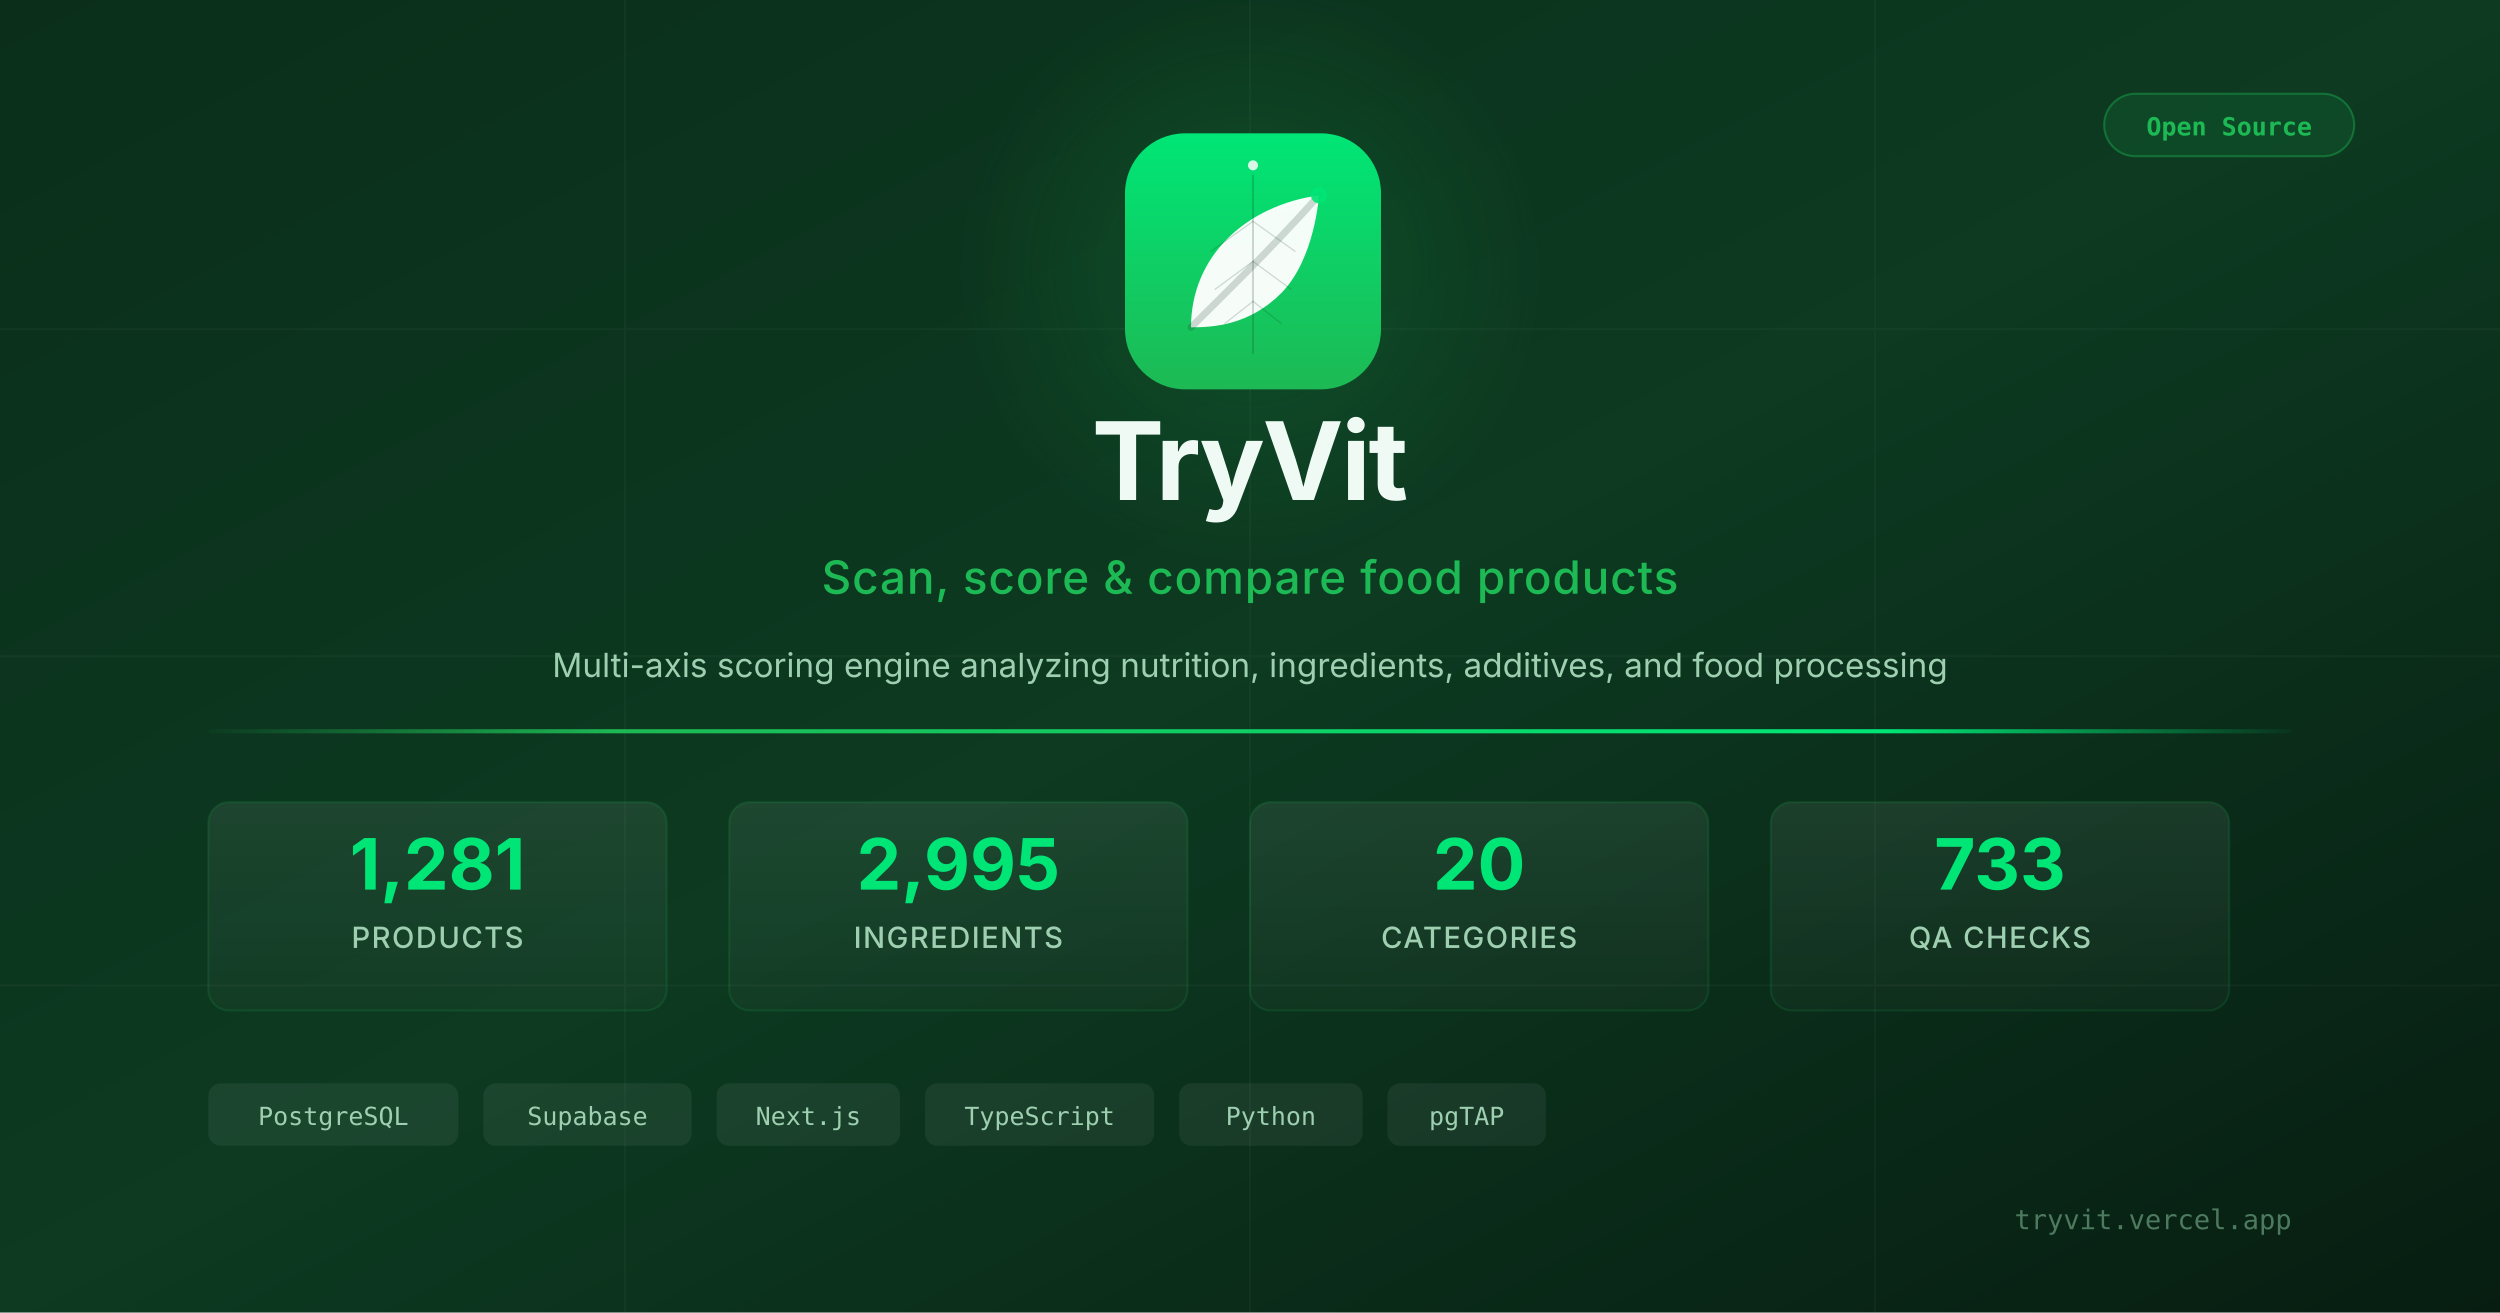
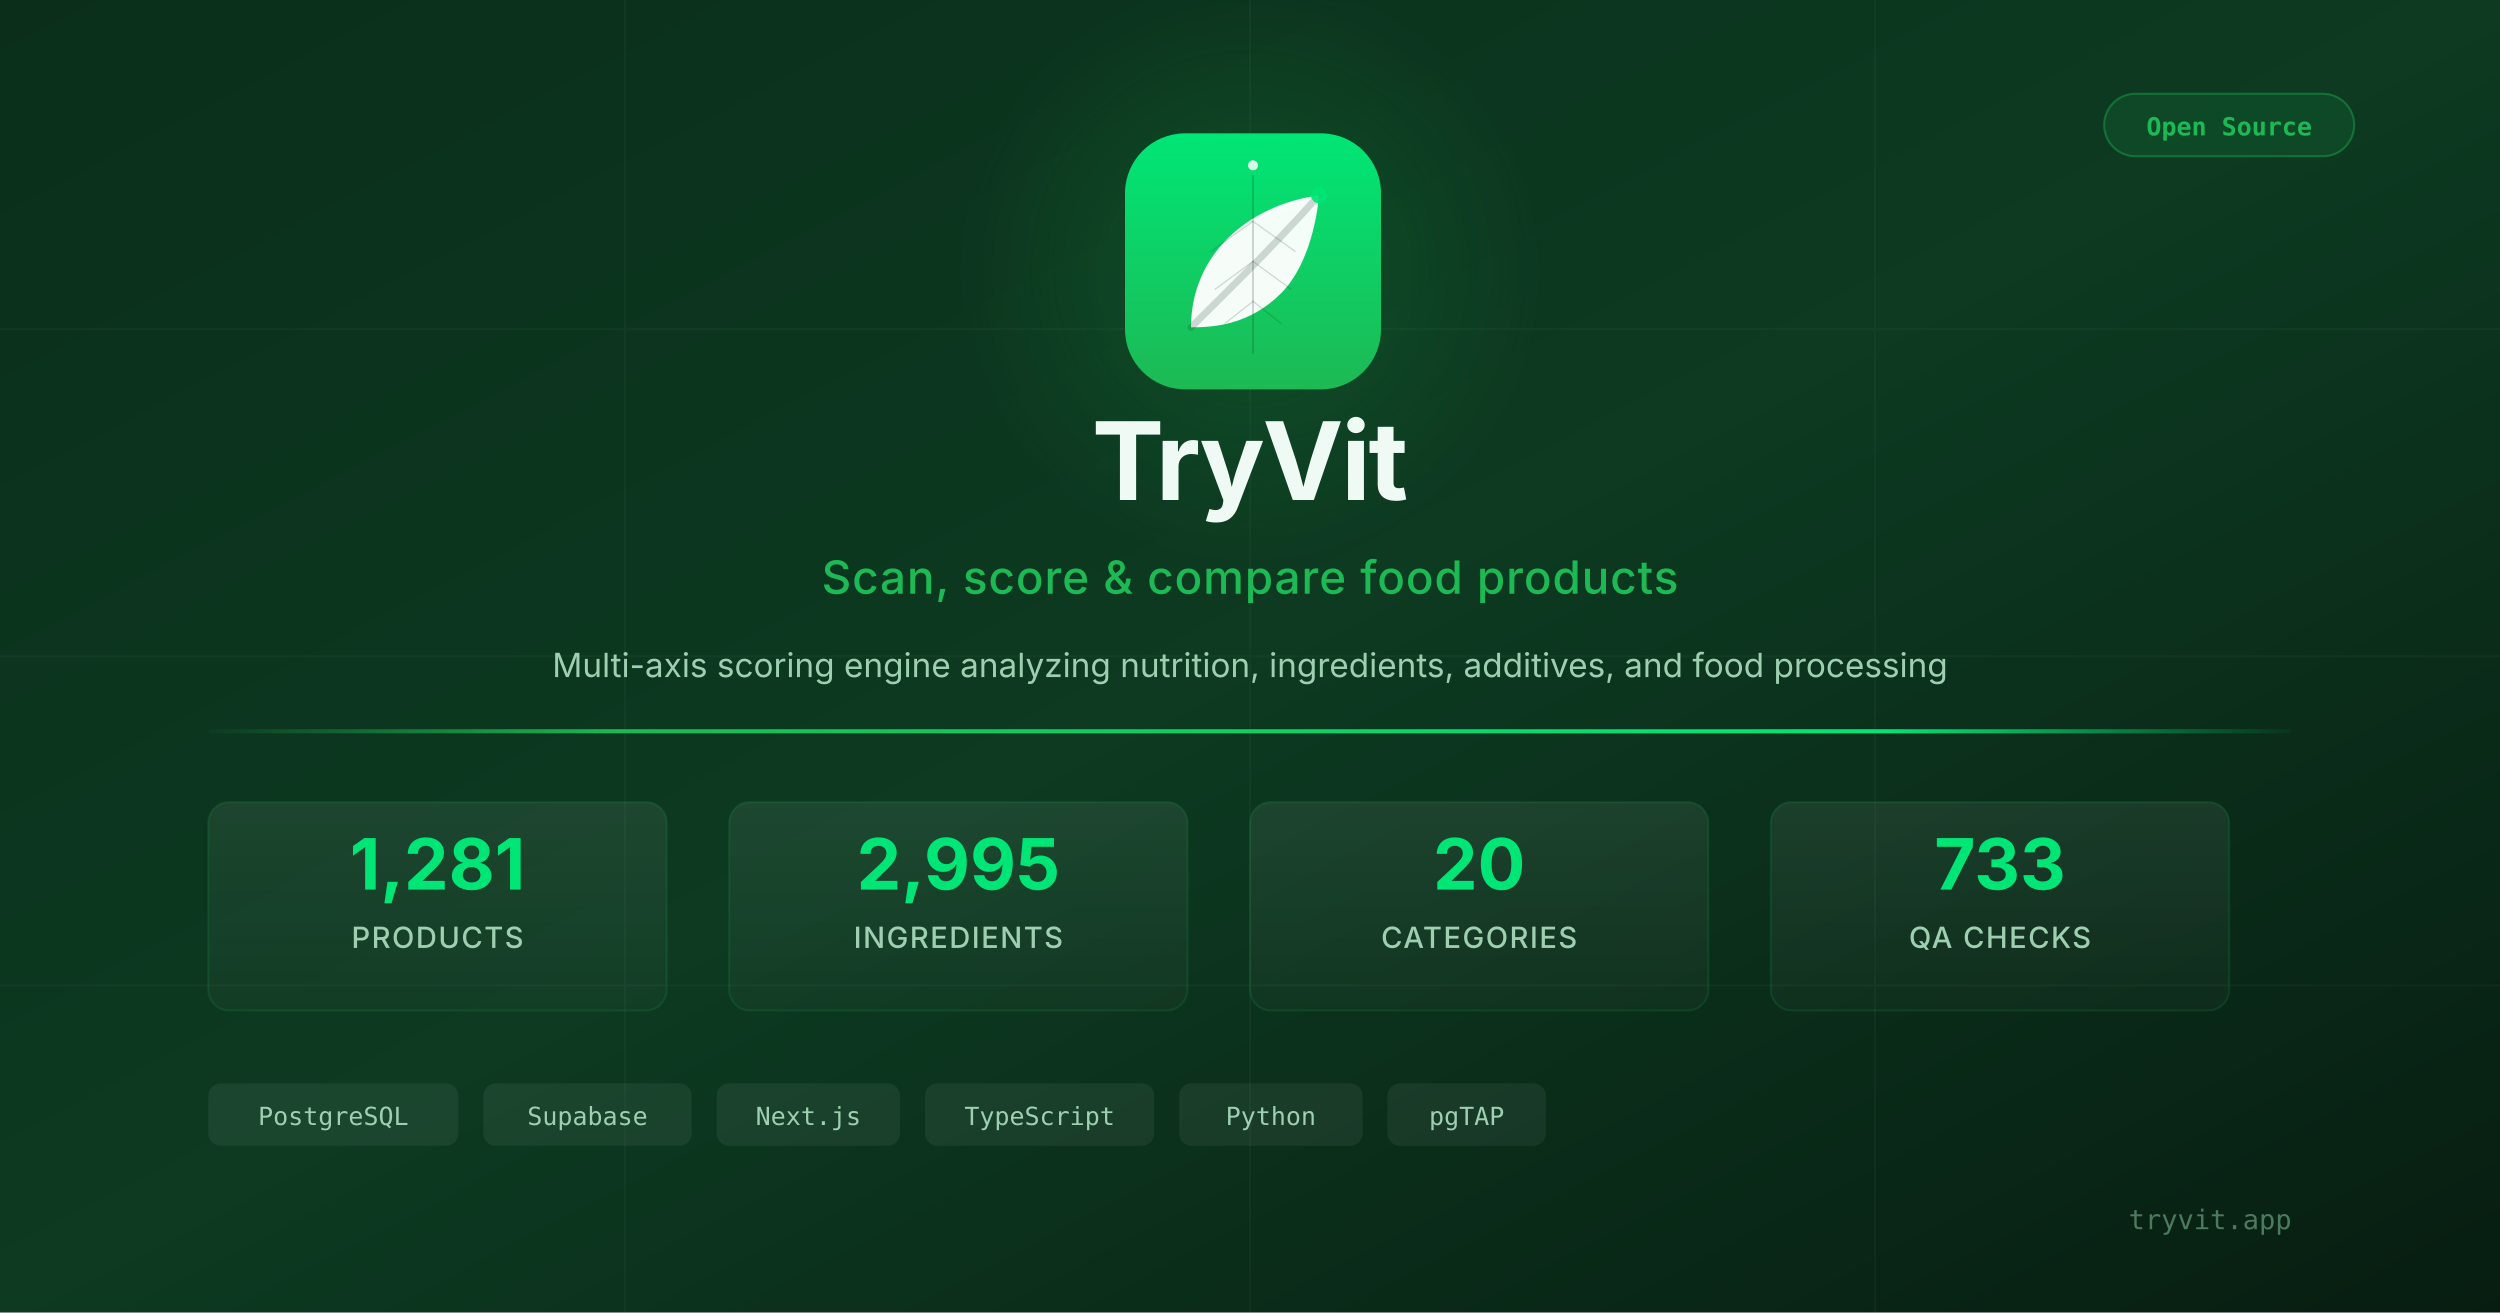
<svg xmlns="http://www.w3.org/2000/svg" viewBox="0 0 1200 630" width="1200" height="630">
  <defs>
    <linearGradient id="bg" x1="0" y1="0" x2="1" y2="1">
      <stop offset="0%" stop-color="#0A2E1A" />
      <stop offset="50%" stop-color="#0D3A21" />
      <stop offset="100%" stop-color="#071D11" />
    </linearGradient>
    <linearGradient id="accent-line" x1="0" y1="0" x2="1" y2="0">
      <stop offset="0%" stop-color="#1DB954" stop-opacity="0" />
      <stop offset="20%" stop-color="#1DB954" />
      <stop offset="80%" stop-color="#00E676" />
      <stop offset="100%" stop-color="#00E676" stop-opacity="0" />
    </linearGradient>
    <linearGradient id="logo-fill" x1="0" y1="0" x2="0" y2="1">
      <stop offset="0%" stop-color="#00E676" />
      <stop offset="100%" stop-color="#1DB954" />
    </linearGradient>
    <radialGradient id="glow" cx="0.5" cy="0.5" r="0.5">
      <stop offset="0%" stop-color="#1DB954" stop-opacity="0.20" />
      <stop offset="100%" stop-color="#1DB954" stop-opacity="0" />
    </radialGradient>
    <linearGradient id="card-bg" x1="0" y1="0" x2="0" y2="1">
      <stop offset="0%" stop-color="#ffffff" stop-opacity="0.07" />
      <stop offset="100%" stop-color="#ffffff" stop-opacity="0.02" />
    </linearGradient>
  </defs>
  <rect width="1200" height="630" fill="url(#bg)" />
  <g opacity="0.03">
    <line x1="0" y1="158" x2="1200" y2="158" stroke="#ffffff" stroke-width="1" />
    <line x1="0" y1="315" x2="1200" y2="315" stroke="#ffffff" stroke-width="1" />
    <line x1="0" y1="473" x2="1200" y2="473" stroke="#ffffff" stroke-width="1" />
    <line x1="300" y1="0" x2="300" y2="630" stroke="#ffffff" stroke-width="1" />
    <line x1="600" y1="0" x2="600" y2="630" stroke="#ffffff" stroke-width="1" />
    <line x1="900" y1="0" x2="900" y2="630" stroke="#ffffff" stroke-width="1" />
  </g>
  <rect x="100" y="350" width="1000" height="2" fill="url(#accent-line)" rx="1" />
  <circle cx="600" cy="130" r="140" fill="url(#glow)" />
  <g transform="translate(540, 64) scale(0.24)">
    <rect x="0" y="0" width="512" height="512" rx="120" ry="120" fill="url(#logo-fill)" />
    <path d="M 132 388 C 132 244, 244 144, 388 124 C 388 124, 380 252, 312 320 C 248 384, 176 388, 132 388 Z" fill="#ffffff" fill-opacity="0.96" />
    <path d="M 132 388 C 200 320, 280 244, 388 124" stroke="#0A2E1A" stroke-width="14" stroke-linecap="round" fill="none" opacity="0.18" />
    <circle cx="388" cy="124" r="16" fill="#00E676" opacity="0.90" />
    <line x1="256" y1="84" x2="256" y2="440" stroke="#0A2E1A" stroke-width="3" opacity="0.25" stroke-linecap="round" />
    <line x1="256" y1="176" x2="172" y2="236" stroke="#0A2E1A" stroke-width="2.5" opacity="0.18" stroke-linecap="round" />
    <line x1="256" y1="176" x2="340" y2="236" stroke="#0A2E1A" stroke-width="2.5" opacity="0.18" stroke-linecap="round" />
    <line x1="256" y1="256" x2="180" y2="312" stroke="#0A2E1A" stroke-width="2.5" opacity="0.18" stroke-linecap="round" />
    <line x1="256" y1="256" x2="332" y2="312" stroke="#0A2E1A" stroke-width="2.5" opacity="0.18" stroke-linecap="round" />
    <line x1="256" y1="336" x2="200" y2="380" stroke="#0A2E1A" stroke-width="2.5" opacity="0.18" stroke-linecap="round" />
    <line x1="256" y1="336" x2="312" y2="380" stroke="#0A2E1A" stroke-width="2.5" opacity="0.18" stroke-linecap="round" />
    <circle cx="256" cy="64" r="10" fill="#F0FAF4" opacity="0.90" />
  </g>
  <text x="600" y="240" text-anchor="middle" fill="#F0FAF4" font-family="system-ui, -apple-system, 'Segoe UI', sans-serif" font-size="52" font-weight="700" letter-spacing="-0.02em">TryVit</text>
  <text x="600" y="285" text-anchor="middle" fill="#1DB954" font-family="system-ui, -apple-system, 'Segoe UI', sans-serif" font-size="22" font-weight="500" letter-spacing="0.02em">Scan, score &amp; compare food products</text>
  <text x="600" y="325" text-anchor="middle" fill="#9DCFB0" font-family="system-ui, -apple-system, 'Segoe UI', sans-serif" font-size="16" font-weight="400">Multi-axis scoring engine analyzing nutrition, ingredients, additives, and food processing</text>
  <g transform="translate(100, 385)">
    <rect width="220" height="100" rx="10" fill="url(#card-bg)" stroke="#1DB954" stroke-opacity="0.15" stroke-width="1" />
    <text x="110" y="42" text-anchor="middle" fill="#00E676" font-family="system-ui, -apple-system, 'Segoe UI', sans-serif" font-size="34" font-weight="700">1,281</text>
    <text x="110" y="70" text-anchor="middle" fill="#9DCFB0" font-family="system-ui, -apple-system, 'Segoe UI', sans-serif" font-size="14" font-weight="500" letter-spacing="0.05em">PRODUCTS</text>
  </g>
  <g transform="translate(350, 385)">
    <rect width="220" height="100" rx="10" fill="url(#card-bg)" stroke="#1DB954" stroke-opacity="0.15" stroke-width="1" />
    <text x="110" y="42" text-anchor="middle" fill="#00E676" font-family="system-ui, -apple-system, 'Segoe UI', sans-serif" font-size="34" font-weight="700">2,995</text>
    <text x="110" y="70" text-anchor="middle" fill="#9DCFB0" font-family="system-ui, -apple-system, 'Segoe UI', sans-serif" font-size="14" font-weight="500" letter-spacing="0.05em">INGREDIENTS</text>
  </g>
  <g transform="translate(600, 385)">
    <rect width="220" height="100" rx="10" fill="url(#card-bg)" stroke="#1DB954" stroke-opacity="0.15" stroke-width="1" />
    <text x="110" y="42" text-anchor="middle" fill="#00E676" font-family="system-ui, -apple-system, 'Segoe UI', sans-serif" font-size="34" font-weight="700">20</text>
    <text x="110" y="70" text-anchor="middle" fill="#9DCFB0" font-family="system-ui, -apple-system, 'Segoe UI', sans-serif" font-size="14" font-weight="500" letter-spacing="0.05em">CATEGORIES</text>
  </g>
  <g transform="translate(850, 385)">
    <rect width="220" height="100" rx="10" fill="url(#card-bg)" stroke="#1DB954" stroke-opacity="0.15" stroke-width="1" />
    <text x="110" y="42" text-anchor="middle" fill="#00E676" font-family="system-ui, -apple-system, 'Segoe UI', sans-serif" font-size="34" font-weight="700">733</text>
    <text x="110" y="70" text-anchor="middle" fill="#9DCFB0" font-family="system-ui, -apple-system, 'Segoe UI', sans-serif" font-size="14" font-weight="500" letter-spacing="0.05em">QA CHECKS</text>
  </g>
  <g transform="translate(100, 520)">
    <rect x="0" y="0" width="120" height="30" rx="6" fill="#ffffff" fill-opacity="0.06" />
    <text x="60" y="20" text-anchor="middle" fill="#9DCFB0" font-family="ui-monospace, 'SF Mono', 'Cascadia Code', monospace" font-size="12" font-weight="500">PostgreSQL</text>
    <rect x="132" y="0" width="100" height="30" rx="6" fill="#ffffff" fill-opacity="0.06" />
    <text x="182" y="20" text-anchor="middle" fill="#9DCFB0" font-family="ui-monospace, 'SF Mono', 'Cascadia Code', monospace" font-size="12" font-weight="500">Supabase</text>
    <rect x="244" y="0" width="88" height="30" rx="6" fill="#ffffff" fill-opacity="0.06" />
    <text x="288" y="20" text-anchor="middle" fill="#9DCFB0" font-family="ui-monospace, 'SF Mono', 'Cascadia Code', monospace" font-size="12" font-weight="500">Next.js</text>
    <rect x="344" y="0" width="110" height="30" rx="6" fill="#ffffff" fill-opacity="0.06" />
    <text x="399" y="20" text-anchor="middle" fill="#9DCFB0" font-family="ui-monospace, 'SF Mono', 'Cascadia Code', monospace" font-size="12" font-weight="500">TypeScript</text>
    <rect x="466" y="0" width="88" height="30" rx="6" fill="#ffffff" fill-opacity="0.06" />
    <text x="510" y="20" text-anchor="middle" fill="#9DCFB0" font-family="ui-monospace, 'SF Mono', 'Cascadia Code', monospace" font-size="12" font-weight="500">Python</text>
    <rect x="566" y="0" width="76" height="30" rx="6" fill="#ffffff" fill-opacity="0.06" />
    <text x="604" y="20" text-anchor="middle" fill="#9DCFB0" font-family="ui-monospace, 'SF Mono', 'Cascadia Code', monospace" font-size="12" font-weight="500">pgTAP</text>
  </g>
-   <text x="1100" y="590" text-anchor="end" fill="#4D7A5E" font-family="ui-monospace, 'SF Mono', 'Cascadia Code', monospace" font-size="13" font-weight="400">tryvit.vercel.app</text>
+   <text x="1100" y="590" text-anchor="end" fill="#4D7A5E" font-family="ui-monospace, 'SF Mono', 'Cascadia Code', monospace" font-size="13" font-weight="400">tryvit.app</text>
  <g transform="translate(1010, 45)">
    <rect width="120" height="30" rx="15" fill="#1DB954" fill-opacity="0.12" stroke="#1DB954" stroke-opacity="0.40" stroke-width="1" />
    <text x="60" y="20" text-anchor="middle" fill="#1DB954" font-family="ui-monospace, 'SF Mono', 'Cascadia Code', monospace" font-size="12" font-weight="600">Open Source</text>
  </g>
</svg>
